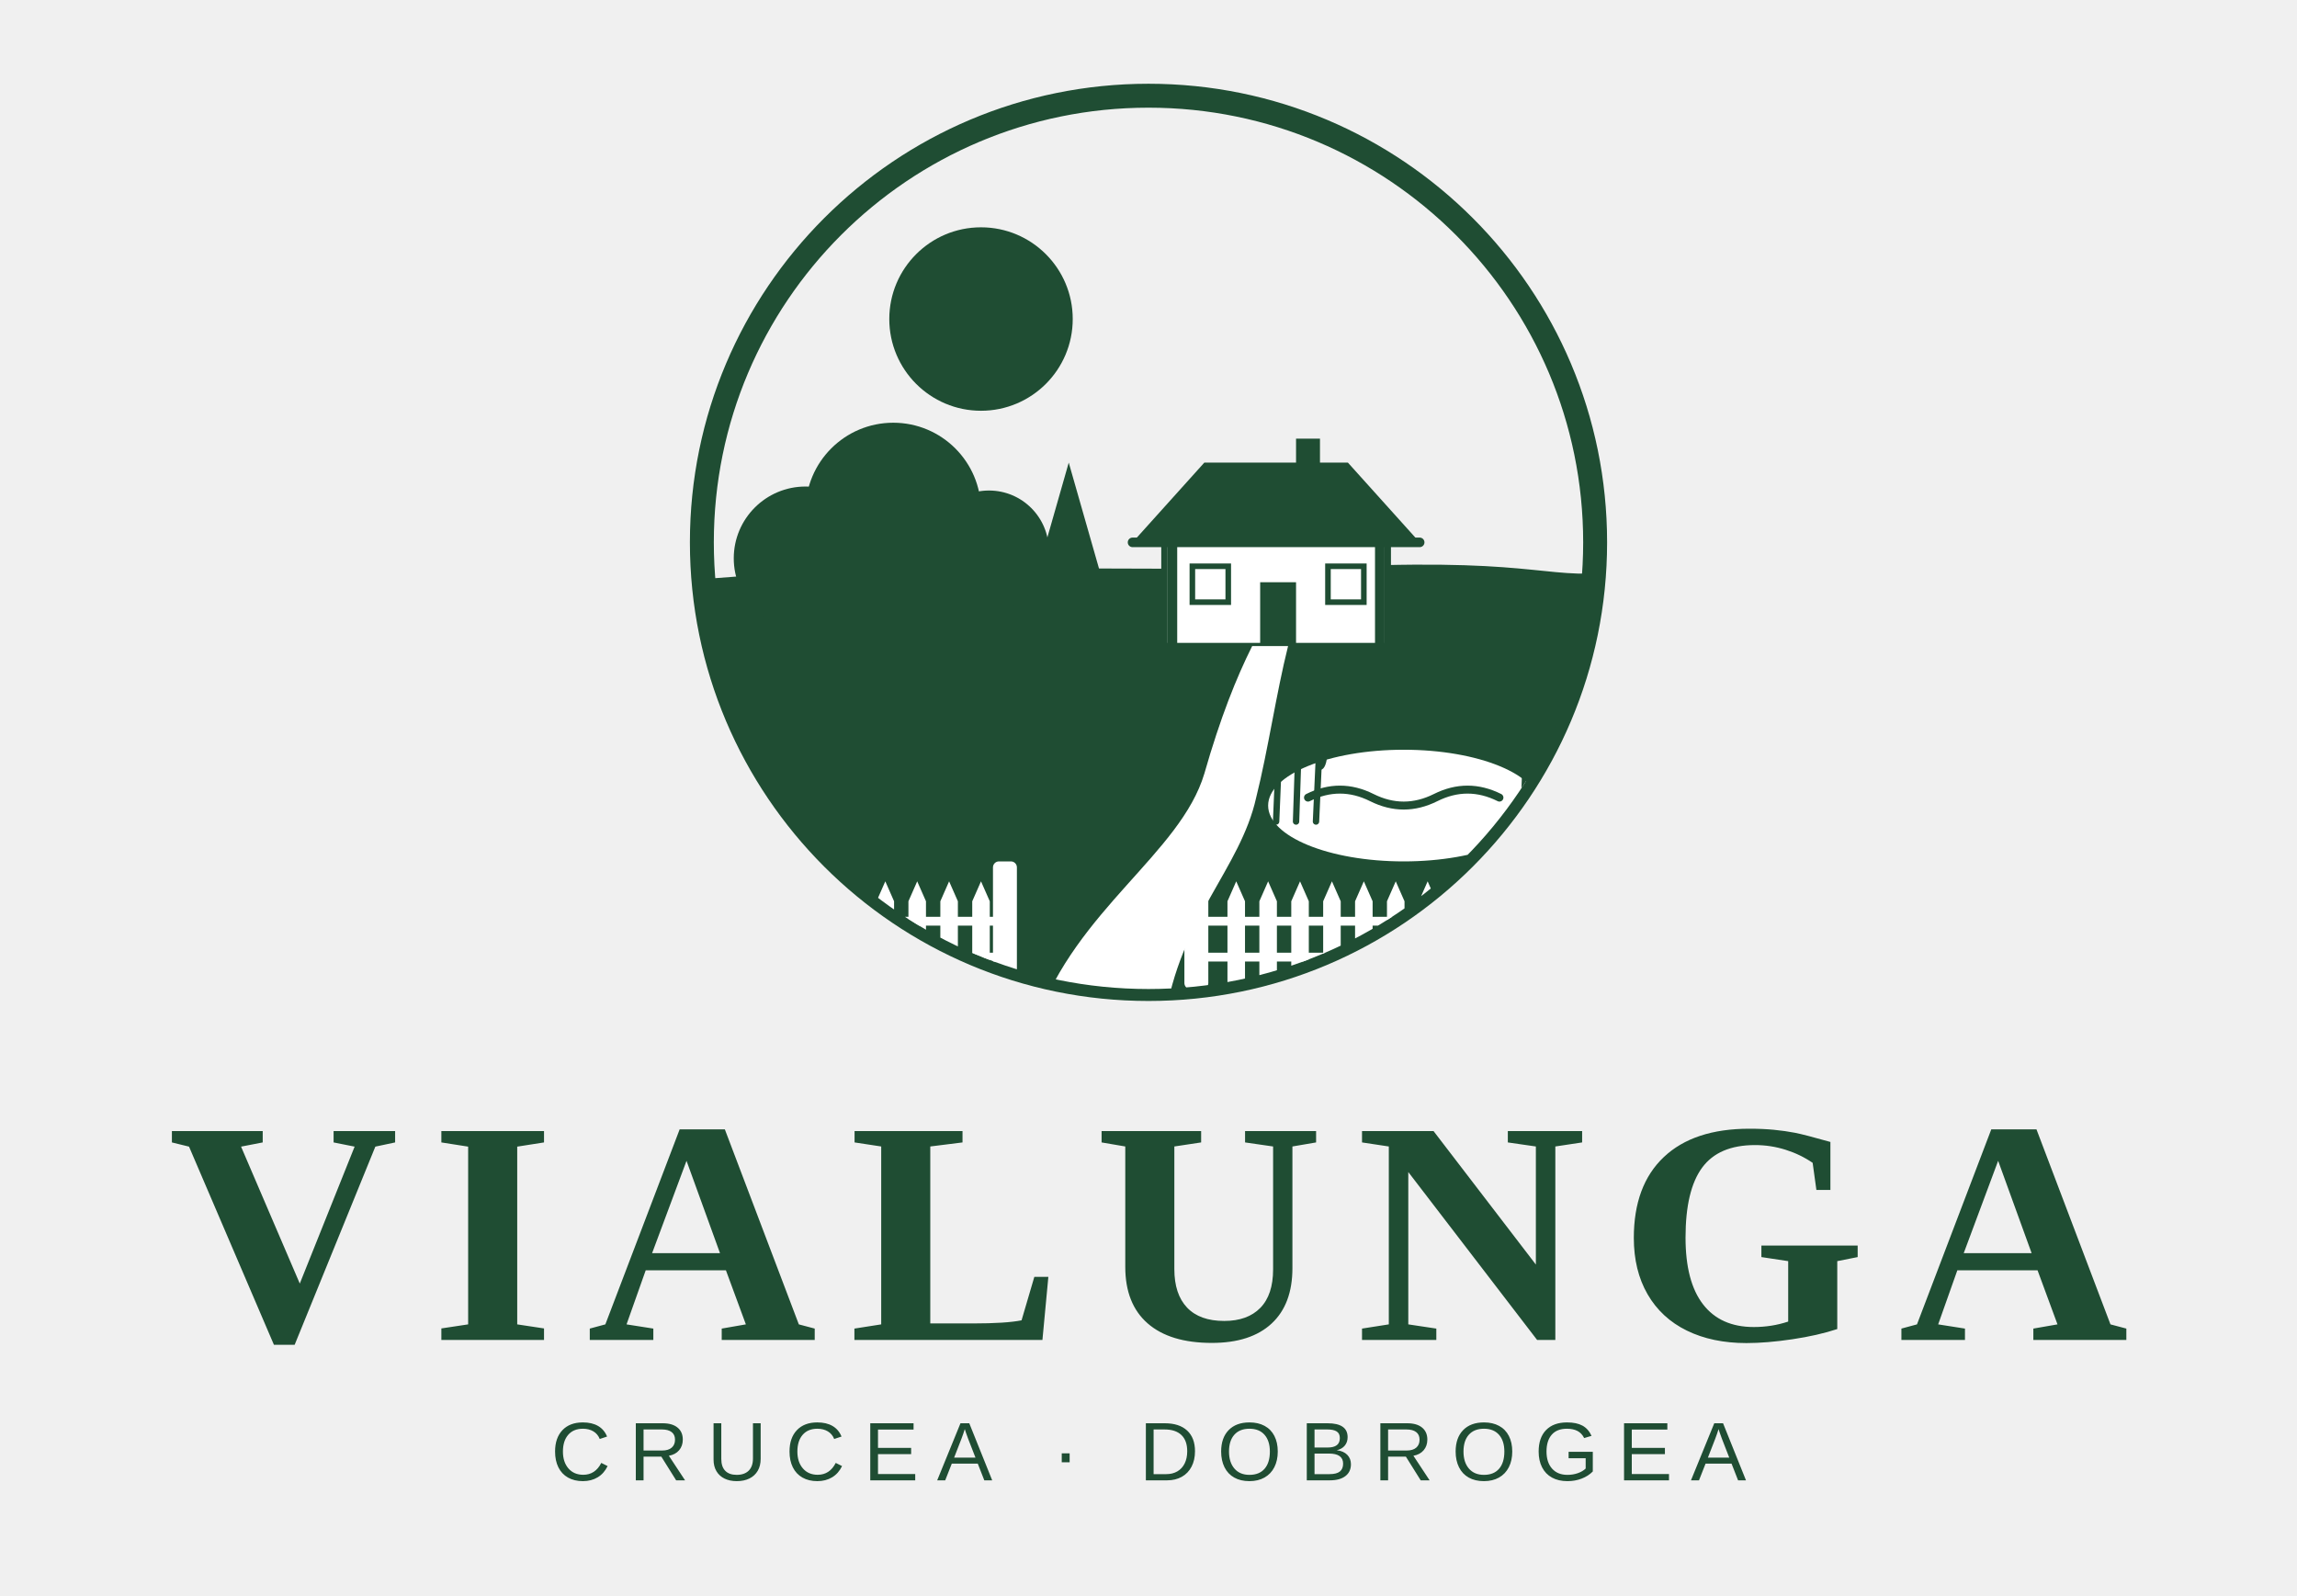
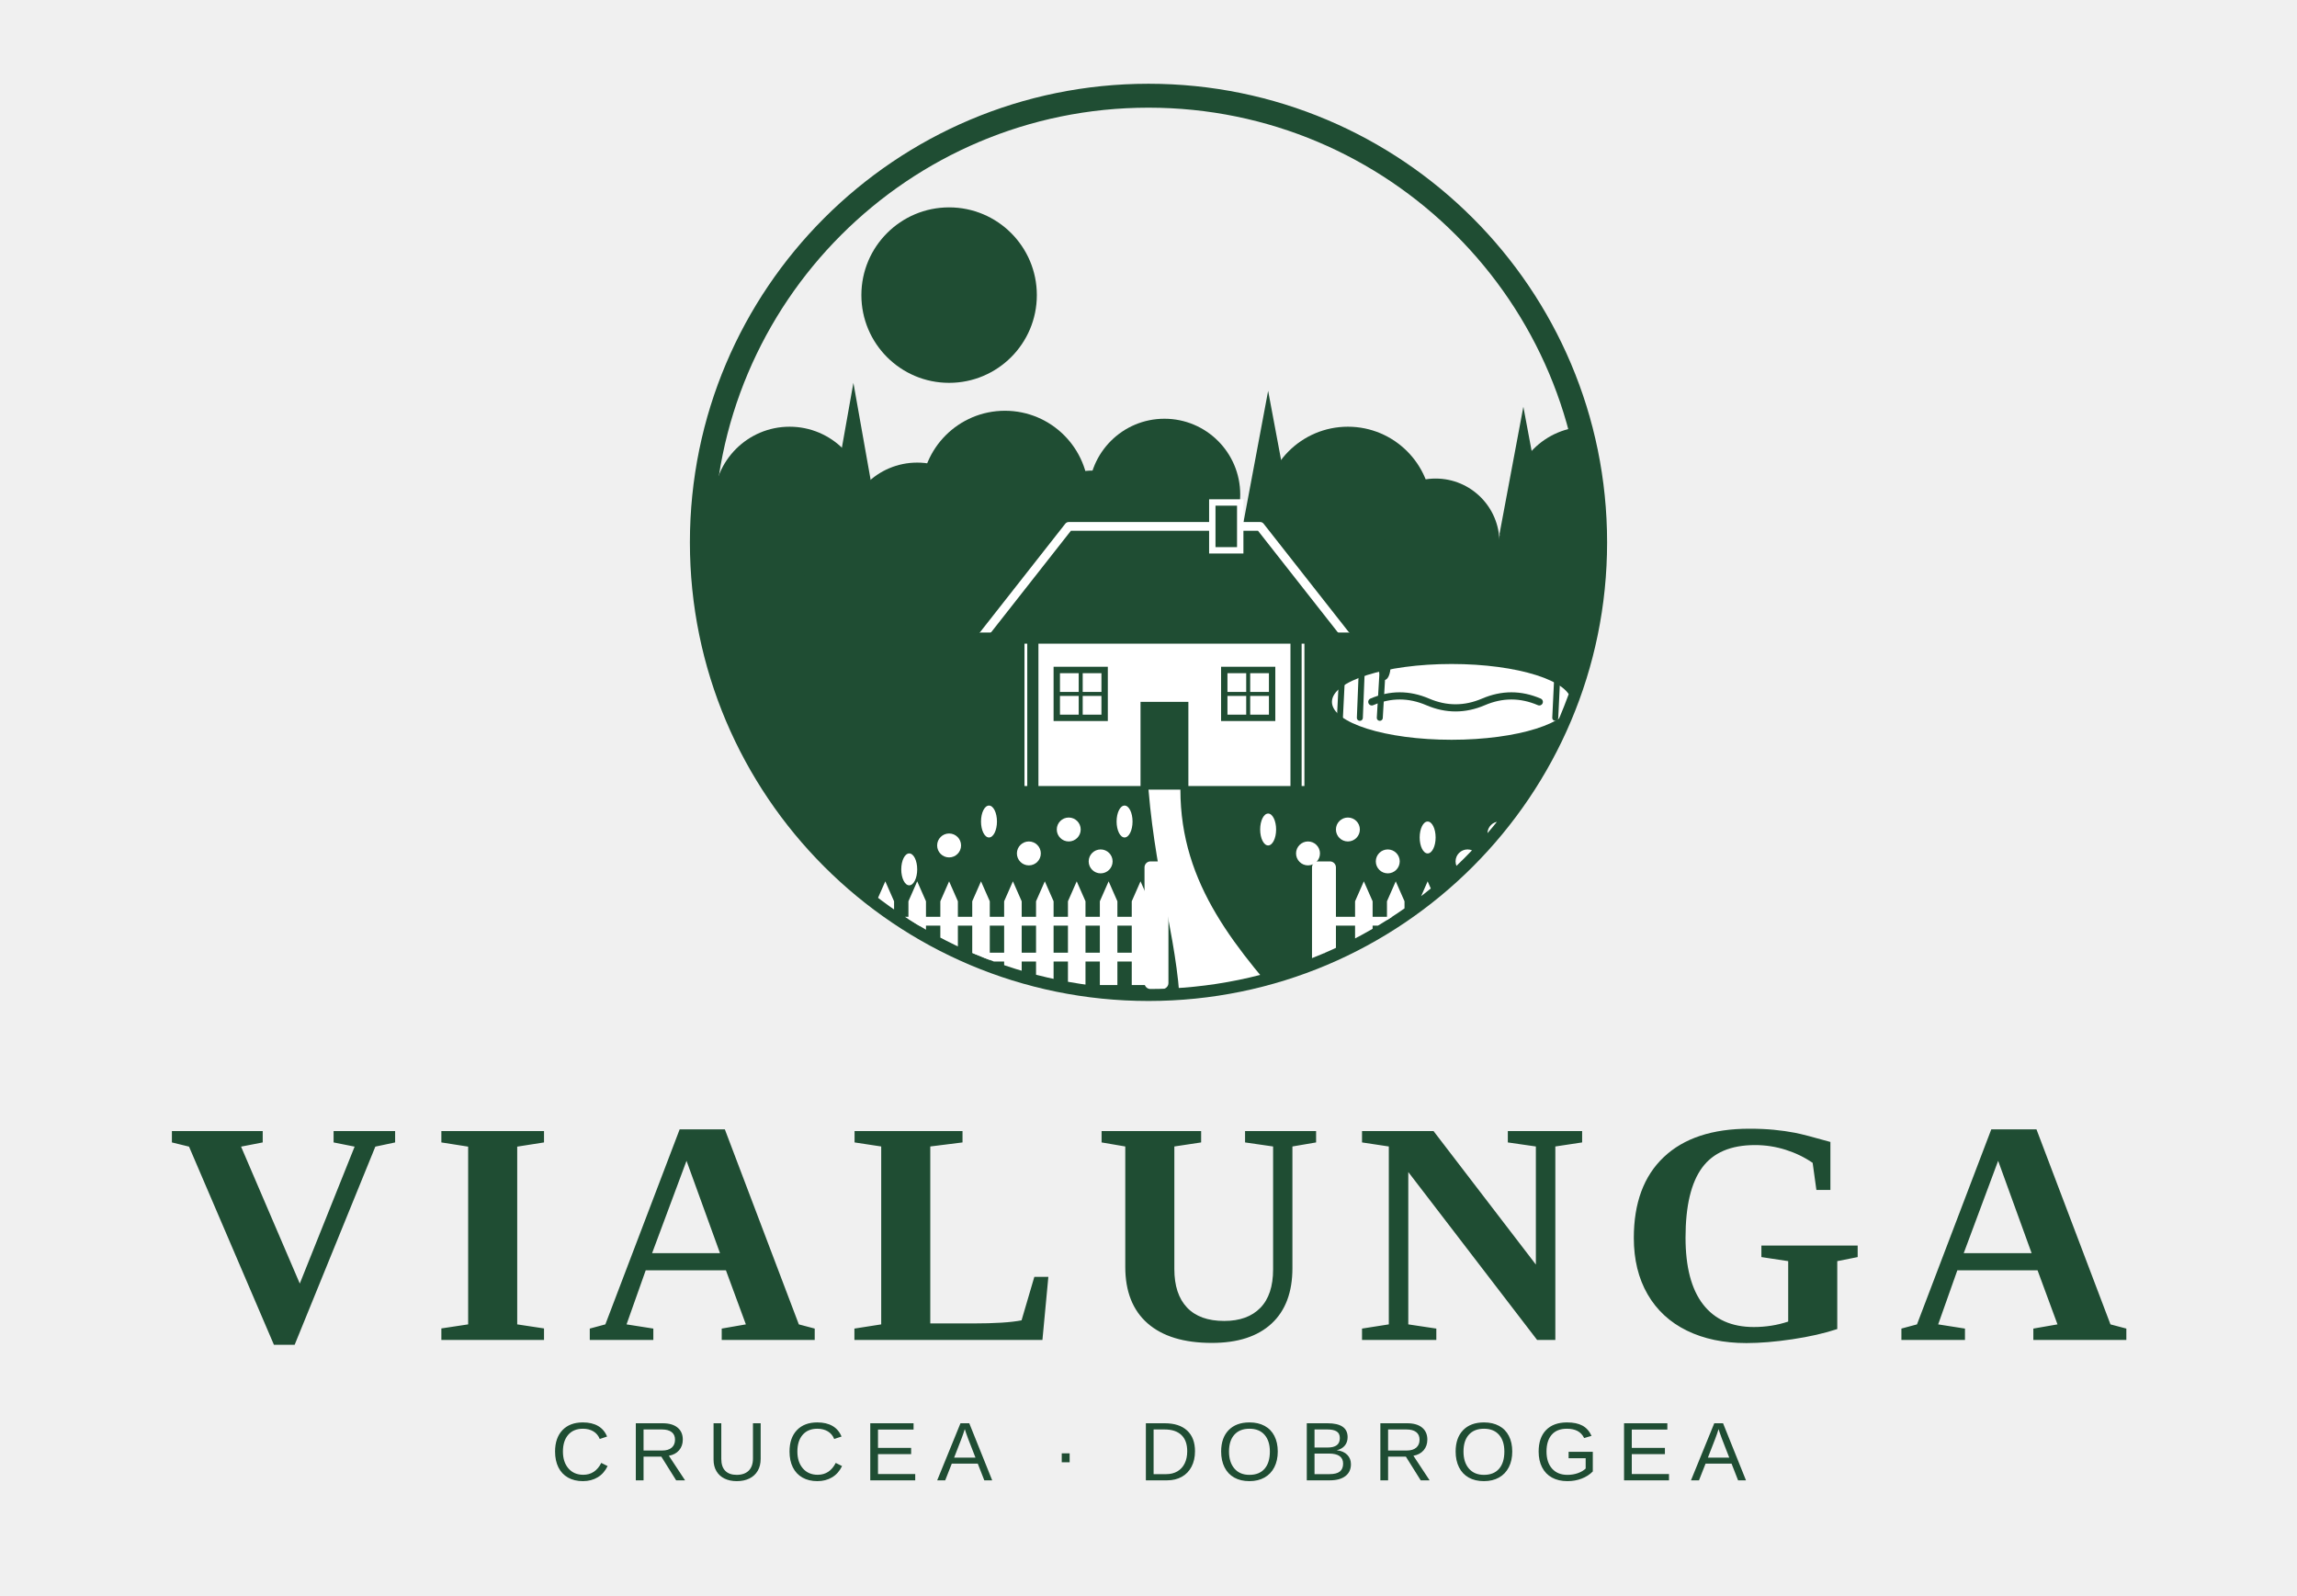
<svg xmlns="http://www.w3.org/2000/svg" viewBox="0 0 720 500" width="720" height="500">
  <g transform="translate(210.0 20) scale(1.25)">
    <defs>
      <clipPath id="disc">
        <circle cx="120" cy="120" r="112" />
      </clipPath>
    </defs>
    <circle cx="120" cy="120" r="112" fill="none" stroke="#1f4d33" stroke-width="6" />
    <g clip-path="url(#disc)">
-       <circle cx="78" cy="64" r="23" fill="#1f4d33" />
-       <path d="M0 130 C 60 124, 120 128, 170 126 S 220 130, 240 127 L240 240 L0 240 Z" fill="#1f4d33" />
-       <rect x="157" y="94" width="6" height="12" fill="#1f4d33" />
-       <rect x="124" y="118" width="56" height="28" fill="#ffffff" stroke="#1f4d33" stroke-width="1.6" />
-       <path d="M116 120 L188 120 L170 100 L134 100 Z" fill="#1f4d33" />
-       <path d="M116 120 L188 120" stroke="#1f4d33" stroke-width="2.4" stroke-linecap="round" />
-       <rect x="131" y="126" width="9" height="9" fill="#ffffff" stroke="#1f4d33" stroke-width="1.4" />
-       <rect x="165" y="126" width="9" height="9" fill="#ffffff" stroke="#1f4d33" stroke-width="1.4" />
-       <rect x="148" y="130" width="9" height="16" fill="#1f4d33" />
-       <rect x="124.8" y="120" width="2.4" height="26" fill="#1f4d33" />
-       <rect x="176.8" y="120" width="2.4" height="26" fill="#1f4d33" />
-       <ellipse cx="184" cy="186" rx="34" ry="14" fill="#ffffff" />
-       <path d="M160 184 q 8 -4 16 0 t 16 0 t 16 0" fill="none" stroke="#1f4d33" stroke-width="2" stroke-linecap="round" />
-       <path d="M152 190 L153 166" stroke="#1f4d33" stroke-width="1.6" stroke-linecap="round" />
-       <ellipse cx="153.2" cy="171" rx="1.6" ry="4" fill="#1f4d33" />
-       <path d="M157 190 L158 160" stroke="#1f4d33" stroke-width="1.6" stroke-linecap="round" />
-       <ellipse cx="158.2" cy="165" rx="1.6" ry="4" fill="#1f4d33" />
-       <path d="M162 190 L163 168" stroke="#1f4d33" stroke-width="1.6" stroke-linecap="round" />
-       <ellipse cx="163.2" cy="173" rx="1.6" ry="4" fill="#1f4d33" />
-       <path d="M214 190 L215 164" stroke="#1f4d33" stroke-width="1.6" stroke-linecap="round" />
-       <ellipse cx="215.2" cy="169" rx="1.6" ry="4" fill="#1f4d33" />
-       <path d="M219 190 L220 170" stroke="#1f4d33" stroke-width="1.6" stroke-linecap="round" />
-       <ellipse cx="220.2" cy="175" rx="1.6" ry="4" fill="#1f4d33" />
-       <path d="M 92 240 C 102 212, 128 198, 134 178 C 138 164, 142 154, 146 146 L 155 146 C 152 158, 150 172, 147 184 C 143 202, 128 214, 124 240 Z" fill="#ffffff" />
-       <rect x="32.2" y="136" width="3.6" height="14" rx="1.2" fill="#1f4d33" />
-       <circle cx="34" cy="124" r="18" fill="#1f4d33" />
-       <rect x="54.2" y="128" width="3.6" height="14" rx="1.2" fill="#1f4d33" />
-       <circle cx="56" cy="112" r="22" fill="#1f4d33" />
-       <rect x="78.2" y="131" width="3.6" height="14" rx="1.2" fill="#1f4d33" />
-       <circle cx="80" cy="122" r="15" fill="#1f4d33" />
-       <rect x="44.2" y="145" width="3.6" height="14" rx="1.2" fill="#1f4d33" />
-       <circle cx="46" cy="138" r="13" fill="#1f4d33" />
-       <rect x="66.2" y="146" width="3.6" height="14" rx="1.2" fill="#1f4d33" />
-       <circle cx="68" cy="140" r="12" fill="#1f4d33" />
-       <path d="M90 142 L100 104 L110 142 Z M92 128 L100 100 L108 128 Z" fill="#1f4d33" />
-       <rect x="98.3" y="140" width="3.4" height="12" fill="#1f4d33" />
-       <path d="M0 215 L84 215 M132 215 L240 215" stroke="#ffffff" stroke-width="2.2" />
-       <path d="M0 224 L84 224 M132 224 L240 224" stroke="#ffffff" stroke-width="2.2" />
+       <circle cx="70" cy="58" r="22" fill="#1f4d33" />
+       <path d="M0 124 C 60 120, 120 124, 170 122 S 220 126, 240 123 L240 240 L0 240 Z" fill="#1f4d33" />
+       <path d="M37 128 L46 84 L55 128 Z M39.25 118 L46 80 L52.75 118 Z" fill="#1f4d33" />
+       <path d="M141 128 L150 86 L159 128 Z M143.25 118 L150 82 L156.75 118 Z" fill="#1f4d33" />
+       <path d="M206 128 L214 90 L222 128 Z M208.0 118 L214 86 L220.0 118 Z" fill="#1f4d33" />
+       <rect x="10.3" y="132" width="3.4" height="13" rx="1.2" fill="#1f4d33" />
+       <circle cx="12" cy="122" r="16" fill="#1f4d33" />
+       <rect x="28.3" y="123" width="3.4" height="13" rx="1.2" fill="#1f4d33" />
+       <circle cx="30" cy="110" r="19" fill="#1f4d33" />
+       <rect x="60.3" y="130" width="3.4" height="13" rx="1.2" fill="#1f4d33" />
+       <circle cx="62" cy="118" r="18" fill="#1f4d33" />
+       <rect x="82.3" y="123" width="3.4" height="13" rx="1.2" fill="#1f4d33" />
+       <circle cx="84" cy="108" r="21" fill="#1f4d33" />
+       <rect x="104.3" y="128" width="3.4" height="13" rx="1.2" fill="#1f4d33" />
+       <circle cx="106" cy="118" r="16" fill="#1f4d33" />
+       <rect x="122.3" y="121" width="3.4" height="13" rx="1.2" fill="#1f4d33" />
+       <circle cx="124" cy="108" r="19" fill="#1f4d33" />
+       <rect x="168.3" y="127" width="3.4" height="13" rx="1.2" fill="#1f4d33" />
+       <circle cx="170" cy="112" r="21" fill="#1f4d33" />
+       <rect x="190.3" y="130" width="3.4" height="13" rx="1.2" fill="#1f4d33" />
+       <circle cx="192" cy="120" r="16" fill="#1f4d33" />
+       <rect x="228.3" y="123" width="3.4" height="13" rx="1.2" fill="#1f4d33" />
+       <circle cx="230" cy="110" r="19" fill="#1f4d33" />
+       <rect x="20.3" y="141" width="3.4" height="13" rx="1.2" fill="#1f4d33" />
+       <circle cx="22" cy="134" r="13" fill="#1f4d33" />
+       <rect x="44.3" y="144" width="3.4" height="13" rx="1.2" fill="#1f4d33" />
+       <circle cx="46" cy="136" r="14" fill="#1f4d33" />
+       <rect x="70.3" y="140" width="3.4" height="13" rx="1.2" fill="#1f4d33" />
+       <circle cx="72" cy="134" r="12" fill="#1f4d33" />
+       <rect x="138.3" y="139" width="3.4" height="13" rx="1.2" fill="#1f4d33" />
+       <circle cx="140" cy="132" r="13" fill="#1f4d33" />
+       <rect x="158.3" y="142" width="3.4" height="13" rx="1.2" fill="#1f4d33" />
+       <circle cx="160" cy="136" r="12" fill="#1f4d33" />
+       <rect x="180.3" y="139" width="3.4" height="13" rx="1.2" fill="#1f4d33" />
+       <circle cx="182" cy="132" r="13" fill="#1f4d33" />
+       <rect x="208.3" y="144" width="3.4" height="13" rx="1.2" fill="#1f4d33" />
+       <circle cx="210" cy="136" r="14" fill="#1f4d33" />
+       <rect x="232.3" y="140" width="3.4" height="13" rx="1.2" fill="#1f4d33" />
+       <circle cx="234" cy="134" r="12" fill="#1f4d33" />
+       <ellipse cx="196" cy="160" rx="30" ry="9.5" fill="#ffffff" />
+       <path d="M176 160 q 7 -3 14 0 t 14 0 t 14 0" fill="none" stroke="#1f4d33" stroke-width="1.8" stroke-linecap="round" />
+       <path d="M168 164 L169 144" stroke="#1f4d33" stroke-width="1.5" stroke-linecap="round" />
+       <ellipse cx="169.2" cy="148" rx="1.5" ry="3.5" fill="#1f4d33" />
+       <path d="M173 164 L174 139" stroke="#1f4d33" stroke-width="1.5" stroke-linecap="round" />
+       <ellipse cx="174.2" cy="143" rx="1.5" ry="3.5" fill="#1f4d33" />
+       <path d="M178 164 L179 147" stroke="#1f4d33" stroke-width="1.5" stroke-linecap="round" />
+       <ellipse cx="179.2" cy="151" rx="1.5" ry="3.5" fill="#1f4d33" />
+       <path d="M222 164 L223 143" stroke="#1f4d33" stroke-width="1.5" stroke-linecap="round" />
+       <ellipse cx="223.2" cy="147" rx="1.5" ry="3.5" fill="#1f4d33" />
+       <path d="M227 164 L228 148" stroke="#1f4d33" stroke-width="1.5" stroke-linecap="round" />
+       <ellipse cx="228.2" cy="152" rx="1.5" ry="3.5" fill="#1f4d33" />
+       <rect x="136" y="110" width="7" height="14" fill="#1f4d33" />
+       <rect x="88" y="142" width="72" height="40" fill="#ffffff" stroke="#1f4d33" stroke-width="1.8" />
+       <path d="M78 144 L170 144 L148 116 L100 116 Z" fill="#1f4d33" stroke="#ffffff" stroke-width="2.2" stroke-linejoin="round" />
+       <rect x="136" y="110" width="7" height="12" fill="#1f4d33" stroke="#ffffff" stroke-width="1.6" />
+       <path d="M78 144 L170 144" stroke="#1f4d33" stroke-width="2.8" stroke-linecap="round" />
+       <rect x="97" y="152" width="12" height="12" fill="#ffffff" stroke="#1f4d33" stroke-width="1.6" />
+       <path d="M103 152 L103 164 M97 158 L109 158" stroke="#1f4d33" stroke-width="1" />
+       <rect x="139" y="152" width="12" height="12" fill="#ffffff" stroke="#1f4d33" stroke-width="1.6" />
+       <path d="M145 152 L145 164 M139 158 L151 158" stroke="#1f4d33" stroke-width="1" />
+       <rect x="118" y="160" width="12" height="22" fill="#1f4d33" />
+       <rect x="89.6" y="144" width="2.8" height="38" fill="#1f4d33" />
+       <rect x="155.6" y="144" width="2.8" height="38" fill="#1f4d33" />
+       <path d="M 128 240 C 128 222, 122 206, 120 182 L 128 182 C 128 206, 142 222, 158 240 Z" fill="#ffffff" />
+       <path d="M70 206 L70 198" stroke="#1f4d33" stroke-width="1.3" stroke-linecap="round" />
+       <circle cx="70" cy="196" r="3" fill="#ffffff" />
+       <path d="M80 200 L80 192" stroke="#1f4d33" stroke-width="1.3" stroke-linecap="round" />
+       <ellipse cx="80" cy="190" rx="2" ry="4" fill="#ffffff" />
+       <path d="M90 208 L90 200" stroke="#1f4d33" stroke-width="1.3" stroke-linecap="round" />
+       <circle cx="90" cy="198" r="3" fill="#ffffff" />
+       <path d="M100 202 L100 194" stroke="#1f4d33" stroke-width="1.3" stroke-linecap="round" />
+       <circle cx="100" cy="192" r="3" fill="#ffffff" />
+       <path d="M108 210 L108 202" stroke="#1f4d33" stroke-width="1.3" stroke-linecap="round" />
+       <circle cx="108" cy="200" r="3" fill="#ffffff" />
+       <path d="M60 212 L60 204" stroke="#1f4d33" stroke-width="1.3" stroke-linecap="round" />
+       <ellipse cx="60" cy="202" rx="2" ry="4" fill="#ffffff" />
+       <path d="M114 200 L114 192" stroke="#1f4d33" stroke-width="1.3" stroke-linecap="round" />
+       <ellipse cx="114" cy="190" rx="2" ry="4" fill="#ffffff" />
+       <path d="M150 202 L150 194" stroke="#1f4d33" stroke-width="1.3" stroke-linecap="round" />
+       <ellipse cx="150" cy="192" rx="2" ry="4" fill="#ffffff" />
+       <path d="M160 208 L160 200" stroke="#1f4d33" stroke-width="1.3" stroke-linecap="round" />
+       <circle cx="160" cy="198" r="3" fill="#ffffff" />
+       <path d="M170 202 L170 194" stroke="#1f4d33" stroke-width="1.3" stroke-linecap="round" />
+       <circle cx="170" cy="192" r="3" fill="#ffffff" />
+       <path d="M180 210 L180 202" stroke="#1f4d33" stroke-width="1.3" stroke-linecap="round" />
+       <circle cx="180" cy="200" r="3" fill="#ffffff" />
+       <path d="M190 204 L190 196" stroke="#1f4d33" stroke-width="1.3" stroke-linecap="round" />
+       <ellipse cx="190" cy="194" rx="2" ry="4" fill="#ffffff" />
+       <path d="M200 210 L200 202" stroke="#1f4d33" stroke-width="1.3" stroke-linecap="round" />
+       <circle cx="200" cy="200" r="3" fill="#ffffff" />
+       <path d="M208 203 L208 195" stroke="#1f4d33" stroke-width="1.3" stroke-linecap="round" />
+       <circle cx="208" cy="193" r="3" fill="#ffffff" />
+       <path d="M0 215 L122 215 M164 215 L240 215" stroke="#ffffff" stroke-width="2.2" />
+       <path d="M0 224 L122 224 M164 224 L240 224" stroke="#ffffff" stroke-width="2.2" />
      <path d="M3.8 210 L6 205 L8.2 210 L8.2 231 L3.8 231 Z" fill="#ffffff" />
      <path d="M11.8 210 L14 205 L16.2 210 L16.2 231 L11.8 231 Z" fill="#ffffff" />
      <path d="M19.8 210 L22 205 L24.2 210 L24.2 231 L19.8 231 Z" fill="#ffffff" />
      <path d="M27.8 210 L30 205 L32.2 210 L32.2 231 L27.8 231 Z" fill="#ffffff" />
      <path d="M35.8 210 L38 205 L40.2 210 L40.2 231 L35.8 231 Z" fill="#ffffff" />
      <path d="M43.8 210 L46 205 L48.2 210 L48.2 231 L43.8 231 Z" fill="#ffffff" />
      <path d="M51.8 210 L54 205 L56.2 210 L56.2 231 L51.8 231 Z" fill="#ffffff" />
      <path d="M59.8 210 L62 205 L64.2 210 L64.2 231 L59.8 231 Z" fill="#ffffff" />
      <path d="M67.8 210 L70 205 L72.2 210 L72.2 231 L67.8 231 Z" fill="#ffffff" />
      <path d="M75.8 210 L78 205 L80.2 210 L80.2 231 L75.8 231 Z" fill="#ffffff" />
-       <path d="M139.8 210 L142 205 L144.2 210 L144.2 231 L139.8 231 Z" fill="#ffffff" />
-       <path d="M147.8 210 L150 205 L152.2 210 L152.2 231 L147.8 231 Z" fill="#ffffff" />
-       <path d="M155.8 210 L158 205 L160.2 210 L160.2 231 L155.8 231 Z" fill="#ffffff" />
-       <path d="M163.8 210 L166 205 L168.2 210 L168.2 231 L163.8 231 Z" fill="#ffffff" />
+       <path d="M83.8 210 L86 205 L88.2 210 L88.2 231 L83.8 231 Z" fill="#ffffff" />
+       <path d="M91.8 210 L94 205 L96.2 210 L96.2 231 L91.8 231 Z" fill="#ffffff" />
+       <path d="M99.8 210 L102 205 L104.2 210 L104.2 231 L99.8 231 Z" fill="#ffffff" />
+       <path d="M107.8 210 L110 205 L112.2 210 L112.2 231 L107.8 231 Z" fill="#ffffff" />
+       <path d="M115.8 210 L118 205 L120.2 210 L120.2 231 L115.8 231 Z" fill="#ffffff" />
      <path d="M171.8 210 L174 205 L176.2 210 L176.2 231 L171.8 231 Z" fill="#ffffff" />
      <path d="M179.8 210 L182 205 L184.2 210 L184.2 231 L179.8 231 Z" fill="#ffffff" />
      <path d="M187.8 210 L190 205 L192.2 210 L192.2 231 L187.8 231 Z" fill="#ffffff" />
      <path d="M195.8 210 L198 205 L200.2 210 L200.2 231 L195.8 231 Z" fill="#ffffff" />
      <path d="M203.8 210 L206 205 L208.2 210 L208.2 231 L203.8 231 Z" fill="#ffffff" />
      <path d="M211.8 210 L214 205 L216.2 210 L216.2 231 L211.8 231 Z" fill="#ffffff" />
      <path d="M219.8 210 L222 205 L224.2 210 L224.2 231 L219.8 231 Z" fill="#ffffff" />
      <path d="M227.8 210 L230 205 L232.2 210 L232.2 231 L227.8 231 Z" fill="#ffffff" />
      <path d="M235.8 210 L238 205 L240.2 210 L240.2 231 L235.8 231 Z" fill="#ffffff" />
-       <rect x="81" y="200" width="6" height="32" rx="1.5" fill="#ffffff" />
-       <rect x="129" y="200" width="6" height="32" rx="1.5" fill="#ffffff" />
+       <rect x="119" y="200" width="6" height="32" rx="1.5" fill="#ffffff" />
+       <rect x="161" y="200" width="6" height="32" rx="1.5" fill="#ffffff" />
    </g>
  </g>
  <g transform="translate(52.75879 420) scale(1.0)">
    <path d="M71.094 -65.479V-61.914L64.893 -60.596L39.6 1.514H33.105L6.494 -60.596L1.123 -61.914V-65.479H29.59V-61.914L22.803 -60.596L41.211 -17.676L58.398 -60.596L51.807 -61.914V-65.479Z M109.365 -4.883 117.764 -3.613V0.0H85.586V-3.613L93.984 -4.883V-60.596L85.586 -61.914V-65.479H117.764V-61.914L109.365 -60.596Z M152.031 -3.564V0.0H132.109V-3.564L136.992 -4.883L160.283 -66.016H174.443L197.637 -4.883L202.617 -3.564V0.0H173.467V-3.564L181.035 -4.883L174.785 -21.826H149.639L143.633 -4.883ZM162.432 -56.152 151.641 -27.197H172.93Z M248.945 -61.914 238.838 -60.645V-5.176H252.168Q262.568 -5.176 267.451 -6.152L271.455 -19.775H275.85L273.994 0.0H215.059V-3.564L223.457 -4.883V-60.645L215.107 -61.914V-65.479H248.945Z M330.967 -5.957Q338.291 -5.957 342.295 -10.059Q346.299 -14.16 346.299 -22.119V-60.645L337.51 -61.914V-65.479H359.775V-61.914L352.354 -60.645V-22.51Q352.354 -11.182 345.811 -5.127Q339.268 0.928 327.109 0.928Q313.975 0.928 306.968 -5.2Q299.961 -11.328 299.961 -22.9V-60.645L292.539 -61.914V-65.479H323.74V-61.914L315.342 -60.645V-22.217Q315.342 -14.355 319.321 -10.156Q323.301 -5.957 330.967 -5.957Z M428.662 -60.645 419.873 -61.914V-65.479H443.164V-61.914L434.766 -60.645V0.0H429.053L388.672 -52.637V-4.883L397.461 -3.564V0.0H374.17V-3.564L382.568 -4.883V-60.645L374.17 -61.914V-65.479H396.582L428.662 -23.633Z M523.135 -3.418Q517.08 -1.416 509.072 -0.22Q501.064 0.977 494.668 0.977Q483.975 0.977 475.991 -2.93Q468.008 -6.836 463.687 -14.307Q459.365 -21.777 459.365 -31.982Q459.365 -48.438 468.765 -57.324Q478.164 -66.211 495.596 -66.211Q499.844 -66.211 503.335 -65.869Q506.826 -65.527 509.854 -64.941Q512.881 -64.355 520.986 -62.061V-47.021H516.592L515.42 -55.518Q511.562 -58.154 506.924 -59.619Q502.285 -61.084 497.354 -61.084Q485.977 -61.084 480.776 -54.004Q475.576 -46.924 475.576 -32.08Q475.576 -18.262 481.069 -11.157Q486.562 -4.053 496.963 -4.053Q502.627 -4.053 507.754 -5.762V-24.707L499.355 -25.977V-29.59H529.531V-25.977L523.135 -24.707Z M563.164 -3.564V0.0H543.242V-3.564L548.125 -4.883L571.416 -66.016H585.576L608.77 -4.883L613.75 -3.564V0.0H584.6V-3.564L592.168 -4.883L585.918 -21.826H560.771L554.766 -4.883ZM573.564 -56.152 562.773 -27.197H584.062Z" fill="#1f4d33" />
    <path transform="translate(119.9094 44)" d="M10.055 -16.174Q7.084 -16.174 5.434 -14.263Q3.783 -12.353 3.783 -9.026Q3.783 -5.738 5.503 -3.739Q7.224 -1.739 10.156 -1.739Q13.914 -1.739 15.806 -5.459L17.786 -4.469Q16.682 -2.158 14.682 -0.952Q12.683 0.254 10.042 0.254Q7.338 0.254 5.364 -0.87Q3.39 -1.993 2.355 -4.082Q1.32 -6.17 1.32 -9.026Q1.32 -13.305 3.631 -15.729Q5.941 -18.154 10.029 -18.154Q12.886 -18.154 14.803 -17.037Q16.72 -15.92 17.621 -13.724L15.323 -12.962Q14.701 -14.523 13.324 -15.349Q11.946 -16.174 10.055 -16.174Z M39.274 0.0 34.627 -7.427H29.054V0.0H26.629V-17.888H35.046Q38.068 -17.888 39.712 -16.536Q41.356 -15.184 41.356 -12.771Q41.356 -10.778 40.194 -9.42Q39.032 -8.062 36.989 -7.706L42.067 0.0ZM38.918 -12.746Q38.918 -14.308 37.858 -15.126Q36.798 -15.945 34.805 -15.945H29.054V-9.344H34.907Q36.824 -9.344 37.871 -10.239Q38.918 -11.134 38.918 -12.746Z M58.273 0.254Q56.077 0.254 54.439 -0.546Q52.801 -1.346 51.9 -2.869Q50.999 -4.393 50.999 -6.5V-17.888H53.423V-6.703Q53.423 -4.253 54.668 -2.983Q55.912 -1.714 58.26 -1.714Q60.672 -1.714 62.012 -3.028Q63.351 -4.342 63.351 -6.868V-17.888H65.763V-6.729Q65.763 -4.558 64.843 -2.983Q63.922 -1.409 62.24 -0.578Q60.558 0.254 58.273 0.254Z M83.544 -16.174Q80.573 -16.174 78.923 -14.263Q77.272 -12.353 77.272 -9.026Q77.272 -5.738 78.993 -3.739Q80.713 -1.739 83.645 -1.739Q87.403 -1.739 89.295 -5.459L91.275 -4.469Q90.171 -2.158 88.171 -0.952Q86.172 0.254 83.531 0.254Q80.827 0.254 78.853 -0.87Q76.879 -1.993 75.844 -4.082Q74.809 -6.17 74.809 -9.026Q74.809 -13.305 77.12 -15.729Q79.431 -18.154 83.518 -18.154Q86.375 -18.154 88.292 -17.037Q90.209 -15.92 91.11 -13.724L88.812 -12.962Q88.19 -14.523 86.813 -15.349Q85.435 -16.174 83.544 -16.174Z M100.118 0.0V-17.888H113.69V-15.907H102.543V-10.169H112.928V-8.214H102.543V-1.98H114.21V0.0Z M135.863 0.0 133.819 -5.23H125.668L123.612 0.0H121.098L128.398 -17.888H131.153L138.338 0.0ZM129.744 -16.06 129.629 -15.704Q129.312 -14.65 128.69 -13.0L126.405 -7.122H133.095L130.797 -13.025Q130.442 -13.901 130.086 -15.006Z M160.138 -5.662V-8.455H162.613V-5.662Z M201.907 -9.128Q201.907 -6.36 200.828 -4.285Q199.749 -2.209 197.768 -1.104Q195.788 0.0 193.198 0.0H186.507V-17.888H192.423Q196.968 -17.888 199.438 -15.609Q201.907 -13.33 201.907 -9.128ZM199.469 -9.128Q199.469 -12.454 197.647 -14.2Q195.826 -15.945 192.373 -15.945H188.932V-1.942H192.918Q194.886 -1.942 196.378 -2.806Q197.87 -3.669 198.669 -5.294Q199.469 -6.919 199.469 -9.128Z M227.85 -9.026Q227.85 -6.221 226.778 -4.113Q225.705 -2.006 223.699 -0.876Q221.693 0.254 218.964 0.254Q216.209 0.254 214.209 -0.863Q212.21 -1.98 211.156 -4.094Q210.102 -6.208 210.102 -9.026Q210.102 -13.317 212.451 -15.736Q214.8 -18.154 218.989 -18.154Q221.719 -18.154 223.724 -17.069Q225.73 -15.983 226.79 -13.914Q227.85 -11.845 227.85 -9.026ZM225.375 -9.026Q225.375 -12.365 223.705 -14.27Q222.036 -16.174 218.989 -16.174Q215.917 -16.174 214.241 -14.295Q212.565 -12.416 212.565 -9.026Q212.565 -5.662 214.26 -3.688Q215.955 -1.714 218.964 -1.714Q222.061 -1.714 223.718 -3.625Q225.375 -5.535 225.375 -9.026Z M250.785 -5.04Q250.785 -2.653 249.046 -1.327Q247.307 0.0 244.209 0.0H236.947V-17.888H243.447Q249.744 -17.888 249.744 -13.546Q249.744 -11.959 248.856 -10.88Q247.967 -9.801 246.342 -9.433Q248.475 -9.179 249.63 -8.004Q250.785 -6.83 250.785 -5.04ZM247.307 -13.254Q247.307 -14.701 246.316 -15.323Q245.326 -15.945 243.447 -15.945H239.372V-10.283H243.447Q245.39 -10.283 246.348 -11.013Q247.307 -11.743 247.307 -13.254ZM248.335 -5.23Q248.335 -8.392 243.892 -8.392H239.372V-1.942H244.082Q246.304 -1.942 247.319 -2.768Q248.335 -3.593 248.335 -5.23Z M272.654 0.0 268.007 -7.427H262.434V0.0H260.009V-17.888H268.426Q271.448 -17.888 273.092 -16.536Q274.736 -15.184 274.736 -12.771Q274.736 -10.778 273.574 -9.42Q272.412 -8.062 270.369 -7.706L275.447 0.0ZM272.298 -12.746Q272.298 -14.308 271.238 -15.126Q270.178 -15.945 268.185 -15.945H262.434V-9.344H268.286Q270.203 -9.344 271.251 -10.239Q272.298 -11.134 272.298 -12.746Z M301.352 -9.026Q301.352 -6.221 300.279 -4.113Q299.207 -2.006 297.201 -0.876Q295.195 0.254 292.465 0.254Q289.711 0.254 287.711 -0.863Q285.712 -1.98 284.658 -4.094Q283.604 -6.208 283.604 -9.026Q283.604 -13.317 285.953 -15.736Q288.301 -18.154 292.491 -18.154Q295.22 -18.154 297.226 -17.069Q299.232 -15.983 300.292 -13.914Q301.352 -11.845 301.352 -9.026ZM298.877 -9.026Q298.877 -12.365 297.207 -14.27Q295.538 -16.174 292.491 -16.174Q289.419 -16.174 287.743 -14.295Q286.067 -12.416 286.067 -9.026Q286.067 -5.662 287.762 -3.688Q289.457 -1.714 292.465 -1.714Q295.563 -1.714 297.22 -3.625Q298.877 -5.535 298.877 -9.026Z M309.624 -9.026Q309.624 -13.381 311.96 -15.768Q314.296 -18.154 318.523 -18.154Q321.494 -18.154 323.348 -17.151Q325.201 -16.148 326.204 -13.939L323.893 -13.254Q323.132 -14.777 321.792 -15.476Q320.453 -16.174 318.46 -16.174Q315.362 -16.174 313.725 -14.301Q312.087 -12.429 312.087 -9.026Q312.087 -5.637 313.826 -3.675Q315.565 -1.714 318.638 -1.714Q320.39 -1.714 321.907 -2.247Q323.424 -2.78 324.363 -3.694V-6.919H319.018V-8.95H326.598V-2.78Q325.176 -1.333 323.113 -0.54Q321.05 0.254 318.638 0.254Q315.832 0.254 313.801 -0.863Q311.769 -1.98 310.697 -4.082Q309.624 -6.183 309.624 -9.026Z M336.393 0.0V-17.888H349.964V-15.907H338.818V-10.169H349.202V-8.214H338.818V-1.98H350.485V0.0Z M372.137 0.0 370.093 -5.23H361.943L359.886 0.0H357.373L364.672 -17.888H367.427L374.613 0.0ZM366.018 -16.06 365.904 -15.704Q365.586 -14.65 364.964 -13.0L362.679 -7.122H369.37L367.072 -13.025Q366.716 -13.901 366.361 -15.006Z" fill="#1f4d33" />
  </g>
</svg>
